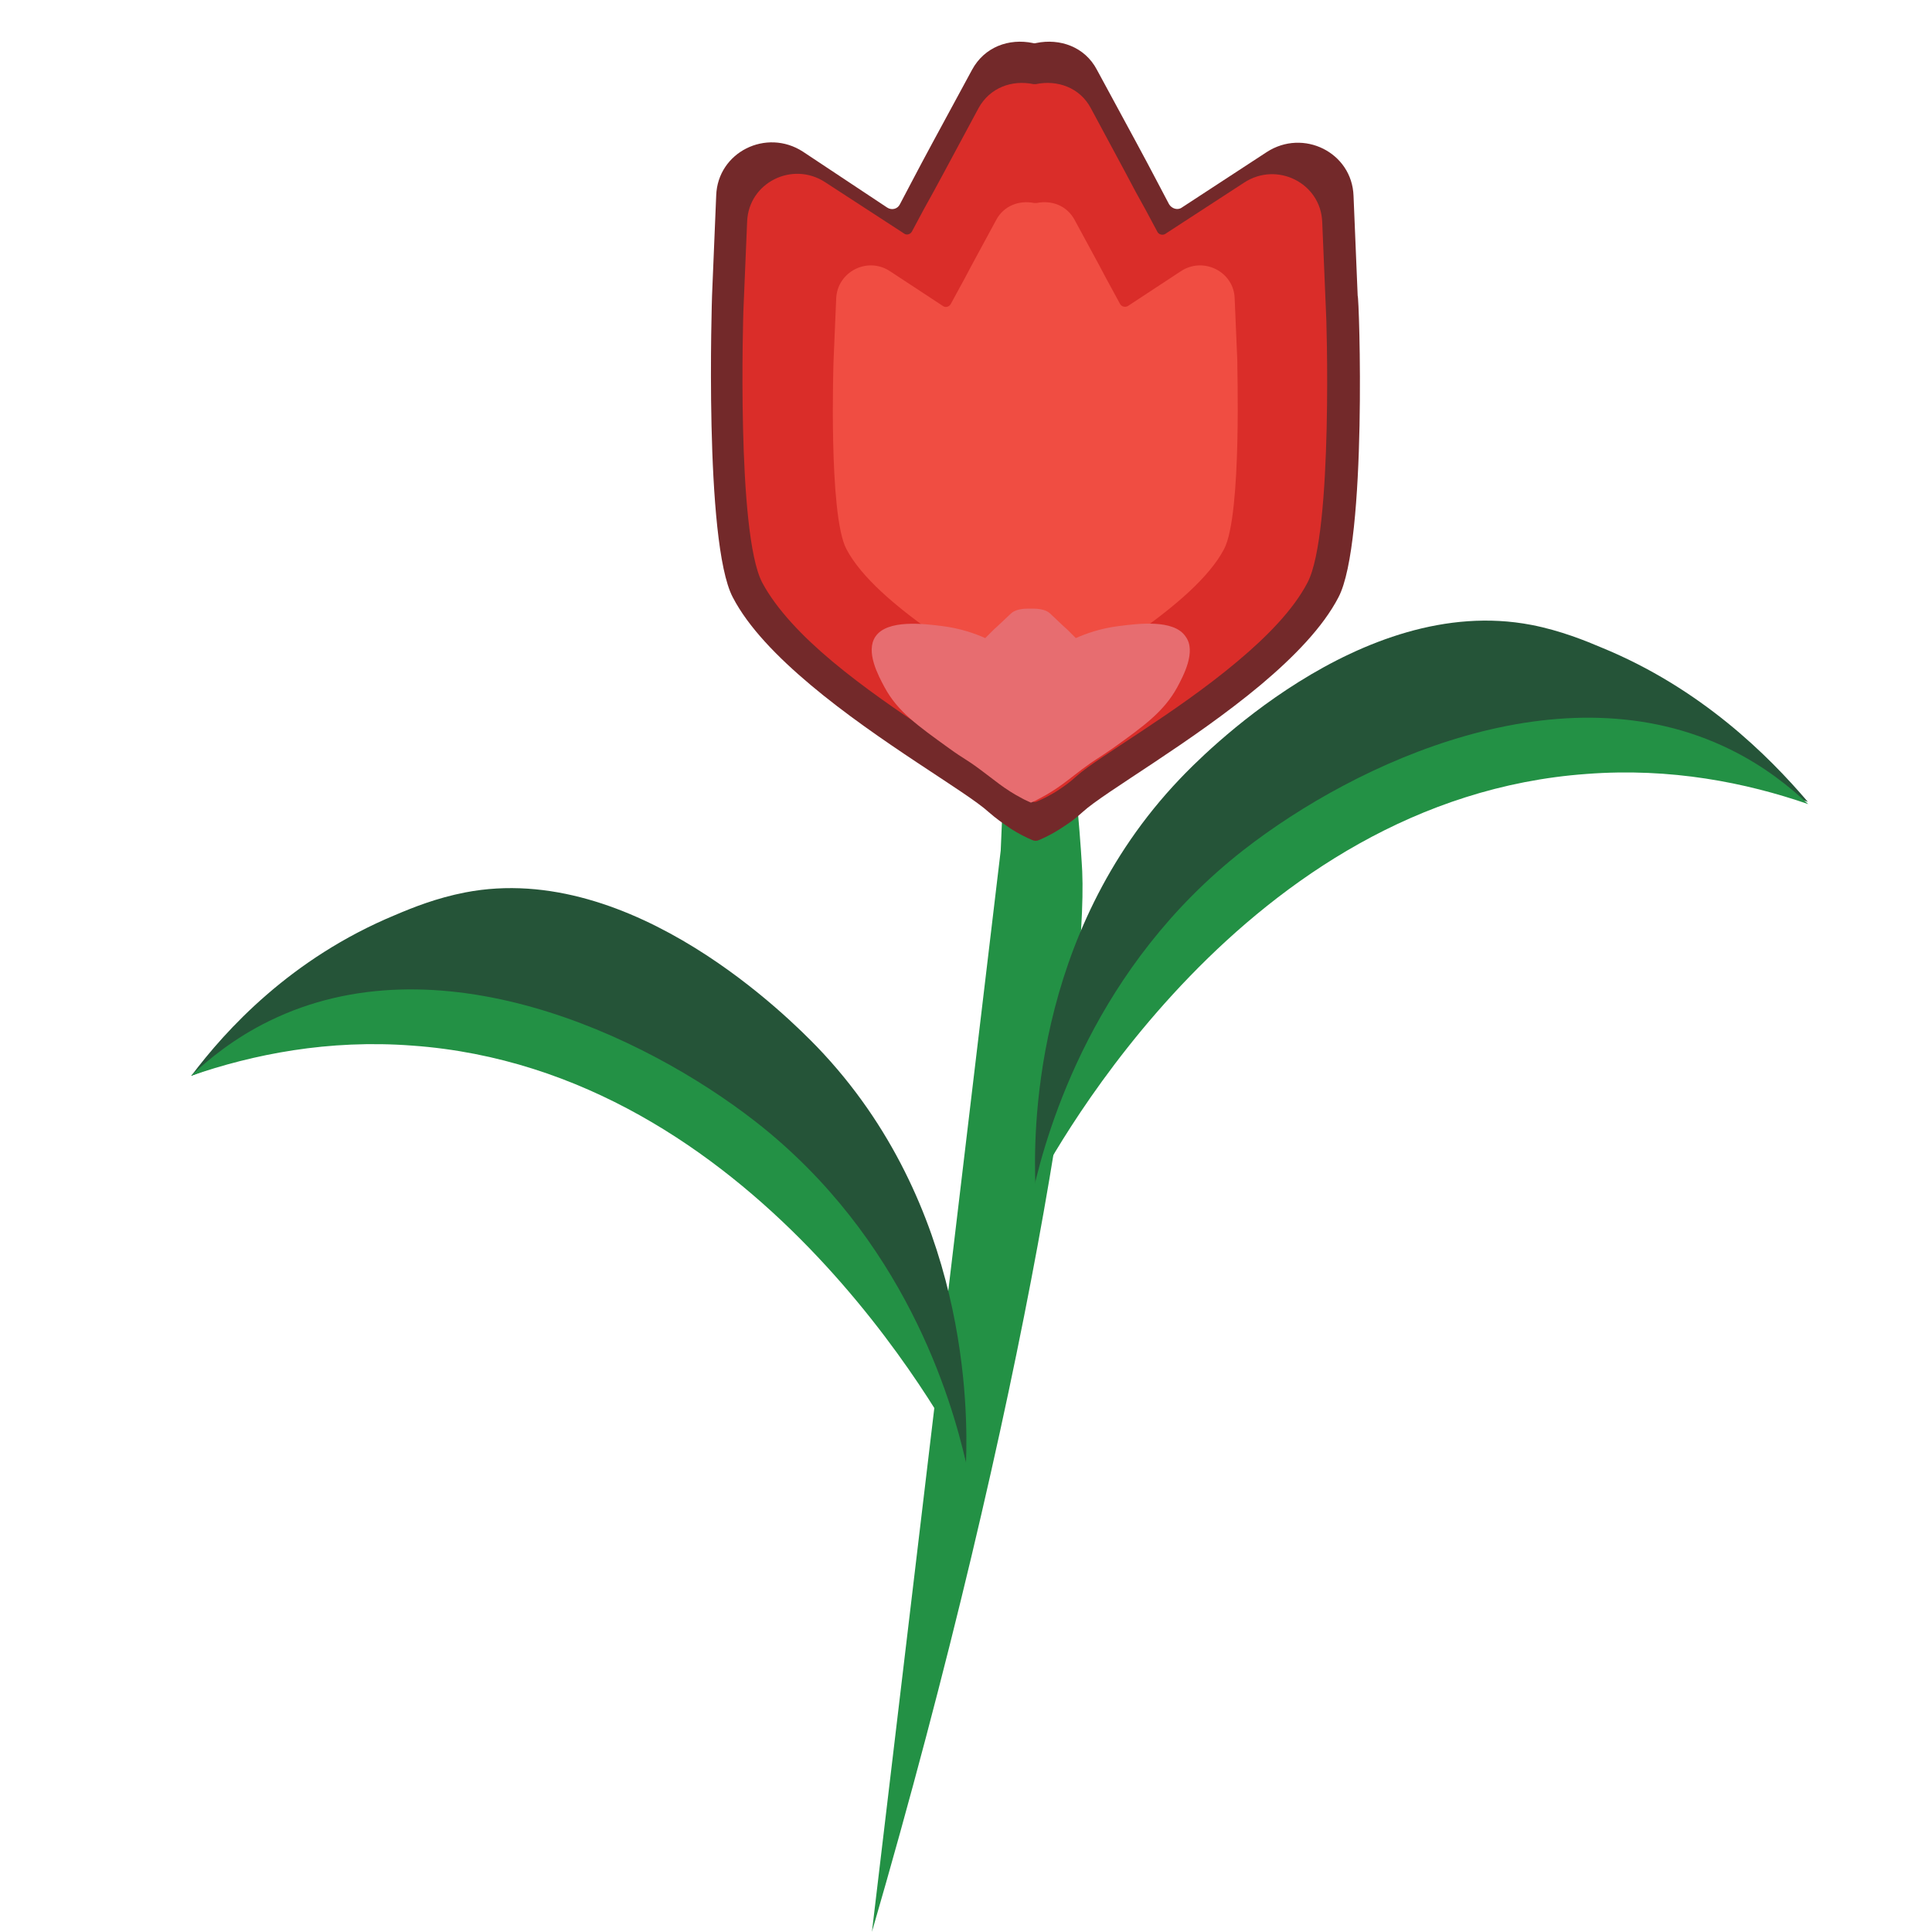
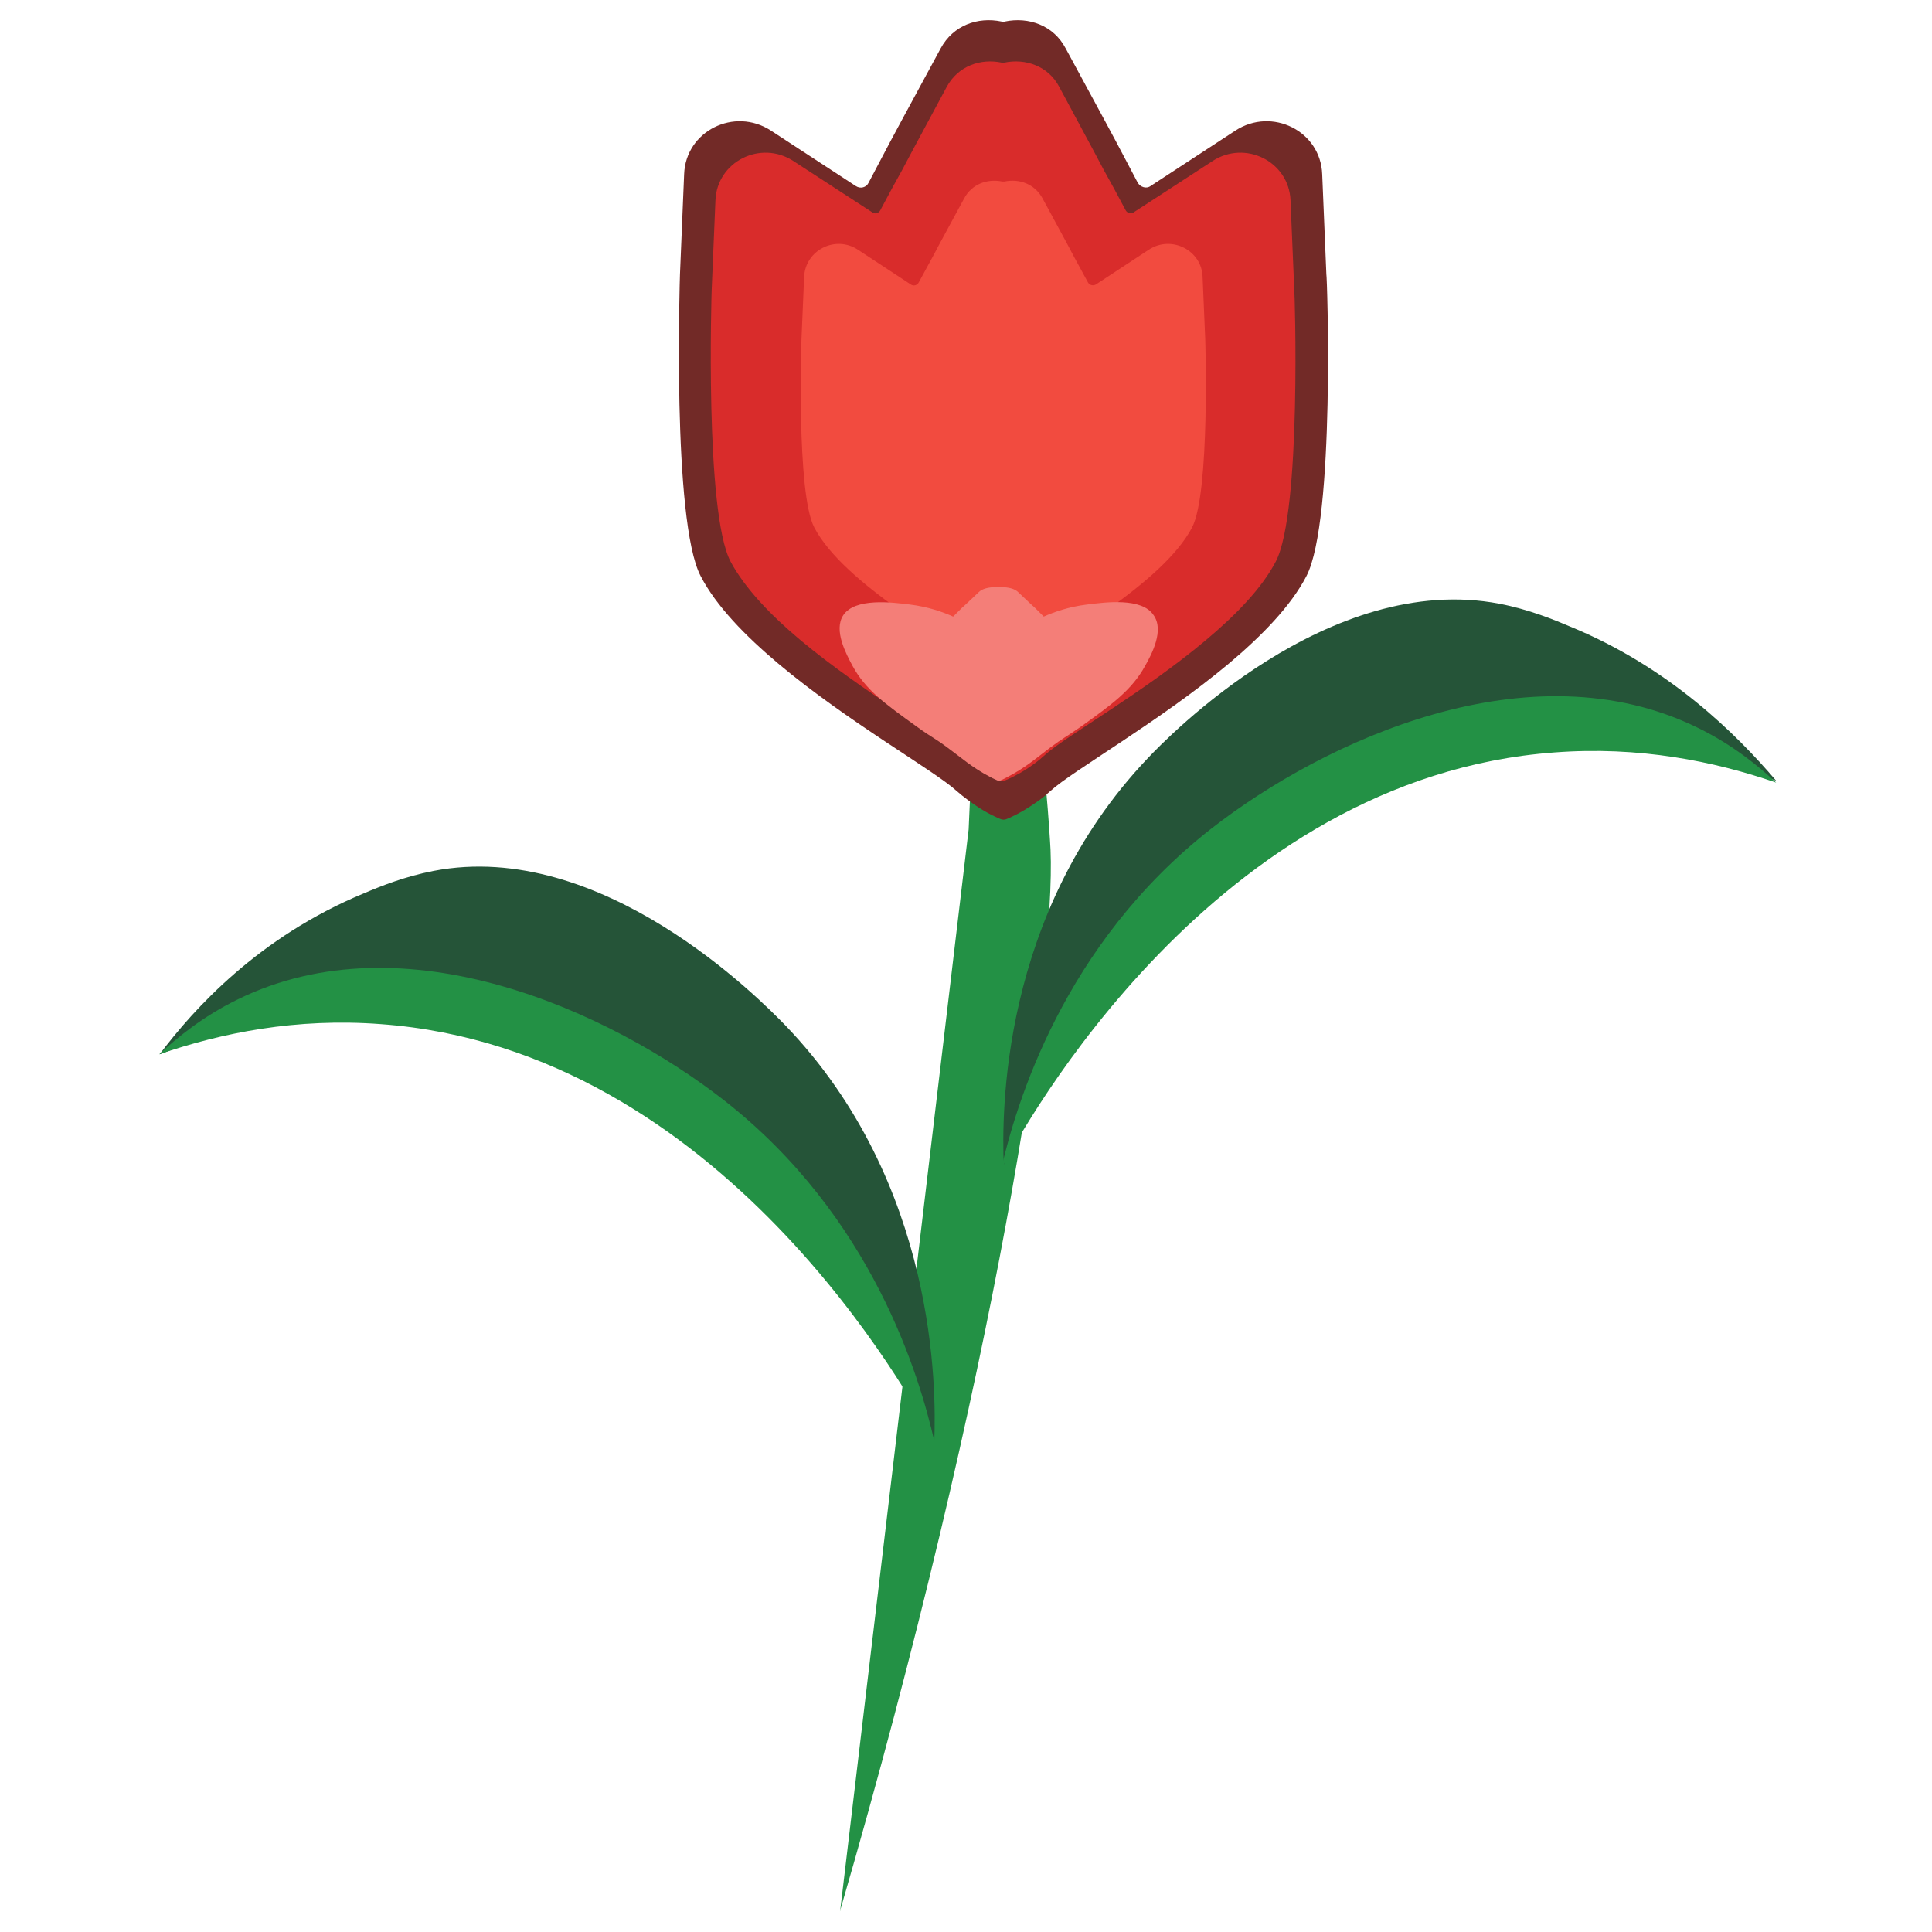
<svg xmlns="http://www.w3.org/2000/svg" version="1.1" id="Layer_1" x="0px" y="0px" viewBox="0 0 512 512" style="enable-background:new 0 0 512 512;" xml:space="preserve">
  <style type="text/css">
- 	.st0{display:none;fill:#73292A;}
- 	.st1{fill:#239145;}
- 	.st2{fill:#73292A;}
- 	.st3{fill:#DA2D29;}
- 	.st4{fill:#F04D42;}
- 	.st5{fill:#E76D70;}
- 	.st6{display:none;fill:#DA2D29;}
- 	.st7{display:none;fill:#F04D42;}
- 	.st8{fill:#255438;}
+ 	.st0{fill:#239145;}
+ 	.st1{fill:#722A27;}
+ 	.st2{fill:#D92C2B;}
+ 	.st3{fill:#F24B3F;}
+ 	.st4{fill:#F47E78;}
+ 	.st5{fill:#255438;}
</style>
-   <path class="st0" d="M487.2,115.2" />
-   <path class="st1" d="M265.2,225.4c-11.4,95.4-22.7,190.9-34.1,286.3c0,0.2,0,0.4-0.1,0.5c41.5-142.7,57.2-249.3,55.8-281.3  c-0.2-3.9-1.4-24.2-5.2-50.3c-2.9-20-5.6-38.6-8.3-38.6C271.1,142,268,156.7,265.2,225.4z" />
-   <path class="st0" d="M647.6,26.4c5.2,18.3,3.4,34.3,1.6,50.6c-1.5,13.4-2.2,20.1-5.2,27.5c-10.9,26.6-34.9,38-41.4,40.8l-3.6,3.2  l-19,17.1c-4,3.6-8.8,4.6-12.9,3.7c-0.1,0-0.2,0.1-0.3,0.1c-3.2,0.8-6.6,0.4-9.5-1.5l-18.9-12.3l-0.8-0.5  c-13.2,0.3-25.8-4.8-35.2-14.3c-1.4-1.4-7.1-7.2-11.2-16.7c-6-13.8-4.8-26.6-3.8-32.9c0.6-6.7,1.5-15.8,2.6-26.5  c2.2-20.2,2-16.9,2.6-22.3c4.1-36.8,2.9-40.8,6.7-43.3c10.1-6.4,29-1.8,42.6,14.3c0.7-4,1.7-7.8,3-11.2c0.4-1.2,0.8-2.4,1.4-3.6  c0-0.1,0.1-0.2,0.2-0.3c4.2-9.3,10.3-15.3,17.8-16.4c11.6-1.8,23.6,8.8,32,26.1c13.3-13.1,30-16.5,39.2-10.6c1,0.6,1.5,1.2,1.5,1.2  c0,0,0,0,0,0c0,0,0,0,0,0C637-1.4,644.2,14.6,647.6,26.4z" />
-   <path class="st2" d="M354.7,158.3c-4.1,7.9-11.8,15.8-20.6,23.2c-18.3,15.3-41.3,28.3-47.2,33.7c-2.2,2-3.4,2.8-5.7,4.3  c0,0-2.5,1.7-5.8,3.1c-0.6,0.3-1.3,0.3-1.9,0c-3.3-1.4-5.8-3.1-5.8-3.1c-2.3-1.6-3.5-2.4-5.7-4.3c-5.9-5.4-29-18.4-47.2-33.7  c-8.8-7.4-16.5-15.3-20.6-23.2c-7.7-14.6-5.5-80-5.5-80l1.1-26.5c0.4-11.5,13.3-17.9,23-11.6L235.1,55l0,0c1.2,0.8,2.8,0.4,3.4-0.9  l3-5.7l2.8-5.3l2.9-5.4l10.4-19.2c3.3-6.1,9.8-8.4,16.1-7.1c0.3,0.1,0.6,0.1,0.9,0c6.3-1.3,12.9,1,16.1,7.1l10.4,19.2l2.9,5.4  l2.8,5.3l3,5.7c0.7,1.2,2.3,1.7,3.4,0.9h0l22.5-14.7c9.7-6.3,22.6,0.1,23,11.6l1.1,26.5C360.2,78.3,362.4,143.7,354.7,158.3z" />
-   <path class="st3" d="M346.5,154.4c-3.7,7.1-10.6,14.2-18.6,20.9c-16.4,13.8-37.1,25.4-42.5,30.3c-2,1.8-3,2.5-5.1,3.9  c0,0-2.4,1.6-5.5,2.9c-0.4,0.2-0.8,0.2-1.1,0c-3.1-1.3-5.5-2.9-5.5-2.9c-2.1-1.4-3.1-2.1-5.1-3.9c-5.3-4.9-26-16.5-42.5-30.3  c-7.9-6.6-14.8-13.8-18.6-20.9c-6.9-13.2-5-71.9-5-71.9l1-23.8c0.4-10.3,12-16.1,20.7-10.4l20.3,13.2l0.6,0.4  c0.7,0.5,1.7,0.2,2.1-0.6l3.1-5.8l2.6-4.7L250,46l9.3-17.3c3-5.5,8.9-7.6,14.6-6.4c0.2,0,0.4,0,0.6,0c5.7-1.2,11.7,0.9,14.6,6.4  l9.3,17.3l2.6,4.9l2.6,4.7l3.1,5.8c0.4,0.8,1.4,1,2.1,0.6l0.6-0.4l20.3-13.2c8.7-5.7,20.3,0.1,20.7,10.4l1,23.8  C351.5,82.5,353.4,141.3,346.5,154.4z" />
-   <path class="st4" d="M324.4,145.5c-7.9,15.1-36.8,30.5-42.3,35.5c-1.4,1.2-2.1,1.7-3.5,2.7c0,0-1.6,1.1-3.7,2  c-0.4,0.2-0.8,0.2-1.1,0c-2.1-0.9-3.7-2-3.7-2c-1.4-1-2.2-1.5-3.5-2.7c-5.5-5-34.4-20.4-42.3-35.5c-4.8-9.1-3.4-49.9-3.4-49.9  l0.7-16.5c0.3-7.1,8.3-11.2,14.3-7.2l14,9.2l0,0c0.7,0.5,1.7,0.2,2.1-0.6l1.9-3.5l1.8-3.3l1.8-3.4l6.5-12c2-3.8,6.1-5.3,10.1-4.5  c0.2,0,0.4,0,0.6,0c3.9-0.8,8,0.6,10.1,4.5l6.5,12l1.8,3.4l1.8,3.3l1.9,3.5c0.4,0.8,1.4,1,2.1,0.6l0,0l14-9.2c6-4,14.1,0.1,14.3,7.2  l0.7,16.5C327.8,95.6,329.2,136.3,324.4,145.5z" />
-   <path class="st5" d="M312,182.1c-3.5,6.4-8.7,10.2-17.1,16.2c-4.3,3-4.3,2.7-8.2,5.6c-3.7,2.8-6.4,5.2-11.2,7.7  c-0.9,0.5-1.7,0.9-2.3,1.1l0-0.3c0,0,0,0,0,0l0,0.3c-0.6-0.3-1.4-0.6-2.3-1.1c-4.8-2.5-7.5-5-11.2-7.7c-3.9-2.9-3.9-2.5-8.2-5.6  c-8.3-6-13.6-9.7-17.1-16.2c-1.6-3-5.1-9.4-2.4-13.4c3.1-4.6,12.8-3.4,17.6-2.8c4.9,0.6,8.8,2,11.5,3.2l1.4-1.4l0.9-0.9l1-0.9  l3.5-3.3c0.9-0.9,2.6-1.3,4.4-1.3c0.1,0,0.4,0,0.8,0c0.1,0,0.5,0,0.8,0c1.8,0,3.5,0.4,4.4,1.3l3.5,3.3l1,0.9l0.9,0.9l1.4,1.4  c2.7-1.2,6.6-2.6,11.5-3.2c4.8-0.6,14.5-1.9,17.6,2.8C317.1,172.6,313.6,179.1,312,182.1z" />
-   <path class="st6" d="M264.3,181.4c-0.5,0.5-1,0.9-1.5,1.3c-0.2,0.2-0.4,0.3-0.6,0.5c-0.6,0.4-1.3,0.8-1.9,1  c-1.5,0.6-3.1,0.9-4.6,0.9c0.6,0,1.2-0.1,1.8-0.2c0.3-0.1,0.6-0.1,0.8-0.2C260.5,184.1,262.6,183,264.3,181.4z" />
-   <path class="st7" d="M253.7,160c0.4,0.1,0.9,0.2,1.4,0.2c-0.1,0-0.3,0-0.4,0c-1.7,0-3.4-0.5-4.8-1.5c-0.8-0.6-1.5-1.4-2.1-2.4  l-0.2-0.3l3.4,2.8C251.9,159.3,252.8,159.8,253.7,160z" />
-   <path class="st7" d="M266.3,149.6l-0.4,0.6l-1.2,2l0,0.1l-1.8,3c-0.4,0.6-0.8,1.2-1.3,1.7c-0.1,0.1-0.1,0.1-0.2,0.2  c0.7-0.8,1.3-1.7,1.6-2.8c0.2-0.6,0.4-1.3,0.5-1.9l0.2-1.2l0.7-0.5L266.3,149.6z" />
-   <path class="st7" d="M261.1,157.6c-0.3,0.3-0.7,0.6-1.1,0.9c-0.2,0.1-0.3,0.2-0.5,0.3c-0.4,0.3-0.9,0.5-1.3,0.7  c-1,0.4-2.1,0.7-3.2,0.6c0.4,0,0.8-0.1,1.3-0.1c0.2,0,0.4-0.1,0.6-0.1C258.4,159.6,259.9,158.8,261.1,157.6z" />
-   <path class="st8" d="M274.4,314.3c-0.5-13-1.1-66.5,38.2-107.8c5.2-5.5,47.9-49.6,93.2-40.9c7.8,1.5,14.6,4.3,18.6,6  c26.4,10.8,44.3,28.7,54.7,40.9c-11.5-4.3-60.1-20.9-114.5,1.5C297.9,241.5,277.1,305.5,274.4,314.3z" />
-   <path class="st1" d="M273.8,315.6c3.9-17,16.3-59.5,55.7-90.3c30-23.4,84.5-48.6,129-26.7c9.2,4.5,16,10.1,20.7,14.5  c-16.5-5.7-36.4-9.7-58.7-8C330,211.6,279.5,304.7,273.8,315.6z" />
-   <path class="st8" d="M256,387.6c0.5-13.5,0.8-68.3-39.5-110.2c-6.7-6.9-48.7-49.5-93.2-40.9c-7.7,1.5-13.9,4-18.6,6  c-27.7,11.5-44.9,30.5-54,42.6c11.3-4.4,59.6-21.8,113.8-0.2C233.1,312.2,253.6,379.3,256,387.6z" />
-   <path class="st1" d="M256,387.6c-3.9-17-16.3-59.5-55.7-90.3c-30-23.4-84.5-48.6-129-26.7c-9.2,4.5-16,10.1-20.7,14.5  c16.5-5.7,36.4-9.7,58.7-8C199.7,283.6,250.3,376.7,256,387.6z" />
+   <path class="st0" d="M256.7,219.8c-11.3,95.4-22.7,190.8-34,286.2c0,0.2,0,0.4-0.1,0.5c41.5-142.7,57.2-249.3,55.8-281.3  c-0.2-3.9-1.4-24.2-5.2-50.3c-2.9-20-5.6-38.6-8.3-38.6C262.6,136.4,259.6,151,256.7,219.8z" />
+   <path class="st1" d="M346.2,152.7c-4.1,7.9-11.8,15.8-20.6,23.2c-18.3,15.3-41.3,28.3-47.2,33.7c-2.2,2-3.4,2.8-5.7,4.3  c0,0-2.5,1.7-5.8,3.1c-0.6,0.3-1.3,0.3-1.9,0c-3.3-1.4-5.8-3.1-5.8-3.1c-2.3-1.6-3.5-2.4-5.7-4.3c-5.9-5.4-29-18.4-47.2-33.7  c-8.8-7.4-16.5-15.3-20.6-23.2c-7.7-14.6-5.5-80-5.5-80l1.1-26.5c0.4-11.5,13.3-17.9,23-11.6l22.5,14.7l0,0c1.2,0.8,2.8,0.4,3.4-0.9  l3-5.7l2.8-5.3l2.9-5.4l10.4-19.2c3.3-6.1,9.8-8.4,16.1-7.1c0.3,0.1,0.6,0.1,0.9,0c6.3-1.3,12.9,1,16.1,7.1L292.8,32l2.9,5.4  l2.8,5.3l3,5.7c0.7,1.2,2.3,1.7,3.4,0.9l0,0l22.5-14.7c9.7-6.3,22.6,0.1,23,11.6l1.1,26.5C351.7,72.7,353.9,138,346.2,152.7z" />
+   <path class="st2" d="M338.1,148.8c-3.7,7.1-10.6,14.2-18.6,20.9c-16.4,13.8-37.1,25.4-42.5,30.3c-2,1.8-3,2.5-5.1,3.9  c0,0-2.4,1.6-5.5,2.9c-0.4,0.2-0.8,0.2-1.1,0c-3.1-1.3-5.5-2.9-5.5-2.9c-2.1-1.4-3.1-2.1-5.1-3.9c-5.3-4.9-26-16.5-42.5-30.3  c-7.9-6.6-14.8-13.8-18.6-20.9c-6.9-13.2-5-71.9-5-71.9l1-23.8c0.4-10.3,12-16.1,20.7-10.4l20.3,13.2l0.6,0.4  c0.7,0.5,1.7,0.2,2.1-0.6l3.1-5.8l2.6-4.7l2.6-4.9l9.3-17.3c3-5.5,8.9-7.6,14.6-6.4c0.2,0,0.4,0,0.6,0c5.7-1.2,11.7,0.9,14.6,6.4  l9.3,17.3l2.6,4.9l2.6,4.7l3.1,5.8c0.4,0.8,1.4,1,2.1,0.6l0.6-0.4l20.3-13.2c8.7-5.7,20.3,0.1,20.7,10.4l1,23.8  C343.1,76.8,345,135.6,338.1,148.8z" />
+   <path class="st3" d="M315.9,139.8c-7.9,15.1-36.8,30.5-42.3,35.5c-1.4,1.2-2.1,1.7-3.5,2.7c0,0-1.6,1.1-3.7,2  c-0.4,0.2-0.8,0.2-1.1,0c-2.1-0.9-3.7-2-3.7-2c-1.4-1-2.2-1.5-3.5-2.7c-5.5-5-34.4-20.4-42.3-35.5c-4.8-9.1-3.4-49.9-3.4-49.9  l0.7-16.5c0.3-7.1,8.3-11.2,14.3-7.2l14,9.2l0,0c0.7,0.5,1.7,0.2,2.1-0.6l1.9-3.5l1.8-3.3l1.8-3.4l6.5-12c2-3.8,6.1-5.3,10.1-4.5  c0.2,0,0.4,0,0.6,0c3.9-0.8,8,0.6,10.1,4.5l6.5,12l1.8,3.4l1.8,3.3l1.9,3.5c0.4,0.8,1.4,1,2.1,0.6l0,0l14-9.2c6-4,14.1,0.1,14.3,7.2  l0.7,16.5C319.4,89.9,320.7,130.7,315.9,139.8z" />
+   <path class="st4" d="M303.5,176.4c-3.5,6.4-8.7,10.2-17.1,16.2c-4.3,3-4.3,2.7-8.2,5.6c-3.7,2.8-6.4,5.2-11.2,7.7  c-0.9,0.5-1.7,0.9-2.3,1.1v-0.3l0,0v0.3c-0.6-0.3-1.4-0.6-2.3-1.1c-4.8-2.5-7.5-5-11.2-7.7c-3.9-2.9-3.9-2.5-8.2-5.6  c-8.3-6-13.6-9.7-17.1-16.2c-1.6-3-5.1-9.4-2.4-13.4c3.1-4.6,12.8-3.4,17.6-2.8c4.9,0.6,8.8,2,11.5,3.2l1.4-1.4l0.9-0.9l1-0.9  l3.5-3.3c0.9-0.9,2.6-1.3,4.4-1.3c0.1,0,0.4,0,0.8,0c0.1,0,0.5,0,0.8,0c1.8,0,3.5,0.4,4.4,1.3l3.5,3.3l1,0.9l0.9,0.9l1.4,1.4  c2.7-1.2,6.6-2.6,11.5-3.2c4.8-0.6,14.5-1.9,17.6,2.8C308.6,167,305.2,173.4,303.5,176.4z" />
+   <path class="st5" d="M266,308.7c-0.5-13-1.1-66.5,38.2-107.8c5.2-5.5,47.9-49.6,93.2-40.9c7.8,1.5,14.6,4.3,18.6,6  c26.4,10.8,44.3,28.7,54.7,40.9c-11.5-4.3-60.1-20.9-114.5,1.5C289.5,235.8,268.7,299.8,266,308.7z" />
+   <path class="st0" d="M265.3,309.9c3.9-17,16.3-59.5,55.7-90.3c30-23.4,84.5-48.6,129-26.7c9.2,4.5,16,10.1,20.7,14.5  c-16.5-5.7-36.4-9.7-58.7-8C321.6,206,271,299,265.3,309.9z" />
+   <path class="st5" d="M247.6,381.9c0.5-13.5,0.8-68.3-39.5-110.2c-6.7-6.9-48.7-49.5-93.2-40.9c-7.7,1.5-13.9,4-18.6,6  c-27.7,11.5-44.9,30.5-54,42.6c11.3-4.4,59.6-21.8,113.8-0.2C224.7,306.6,245.2,373.6,247.6,381.9z" />
+   <path class="st0" d="M247.6,381.9c-3.9-17-16.3-59.5-55.7-90.3c-30-23.4-84.5-48.6-129-26.7c-9.2,4.5-16,10.1-20.7,14.5  c16.5-5.7,36.4-9.7,58.7-8C191.3,278,241.8,371,247.6,381.9z" />
</svg>
